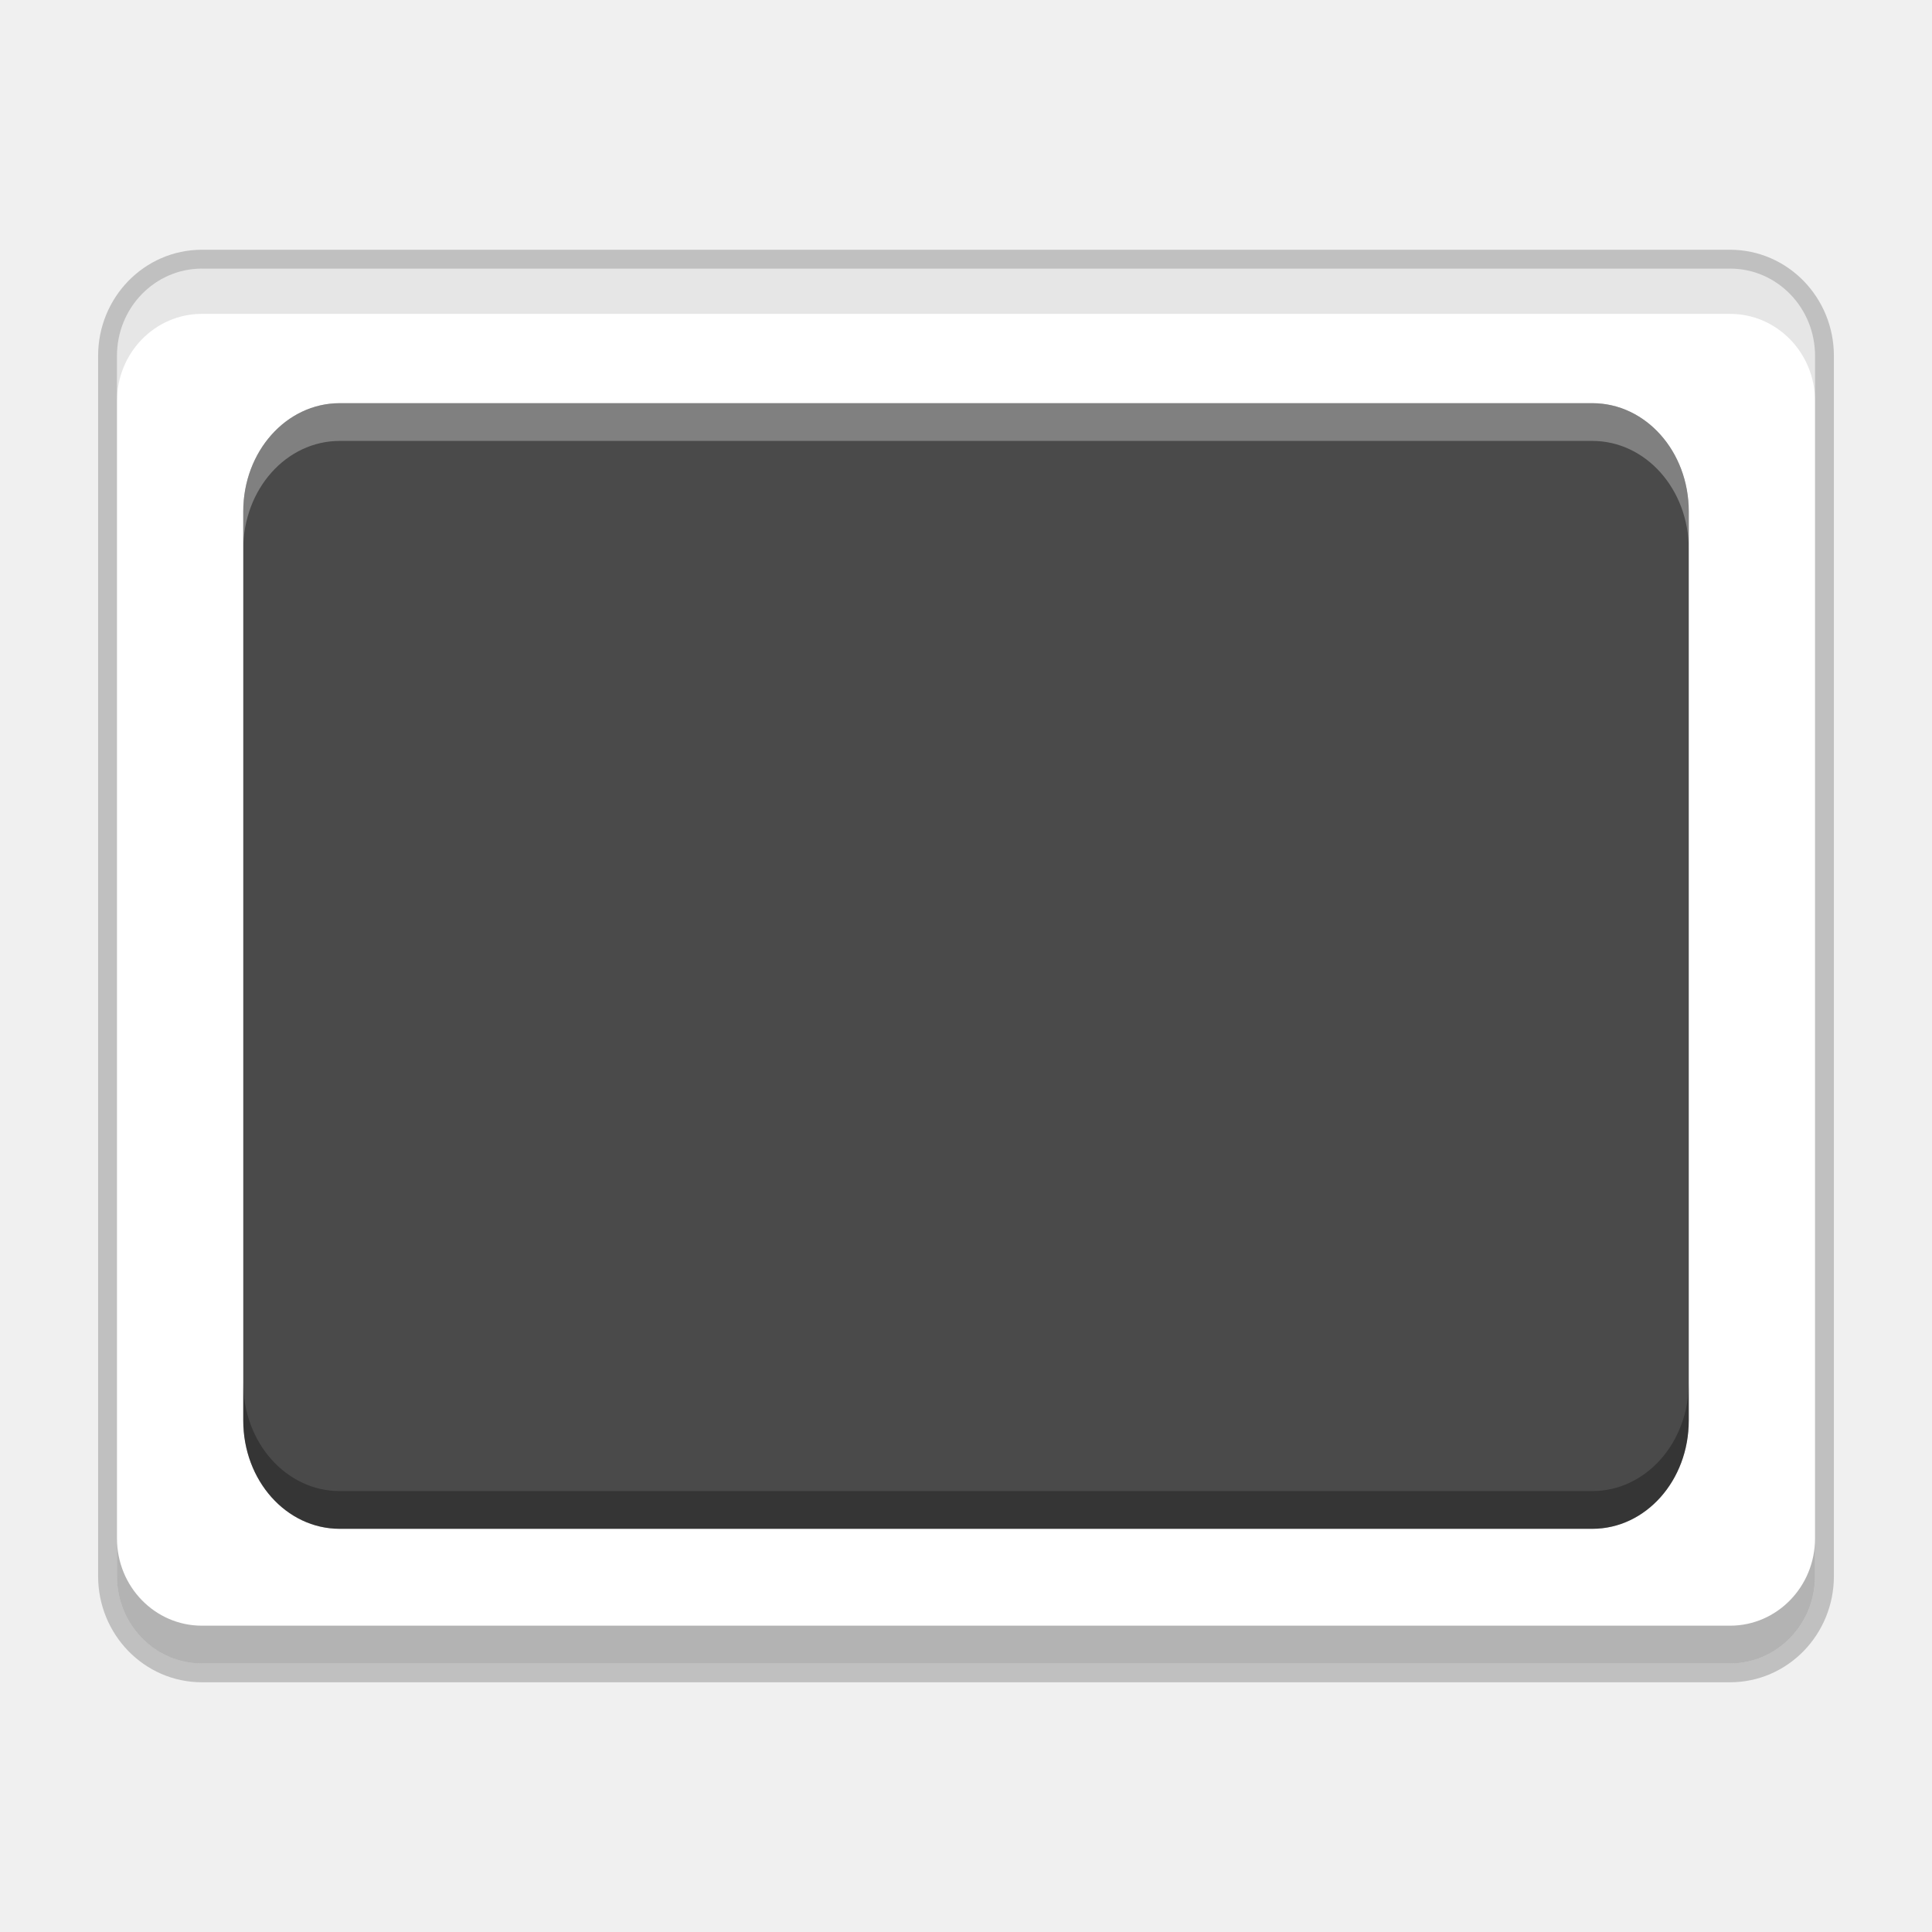
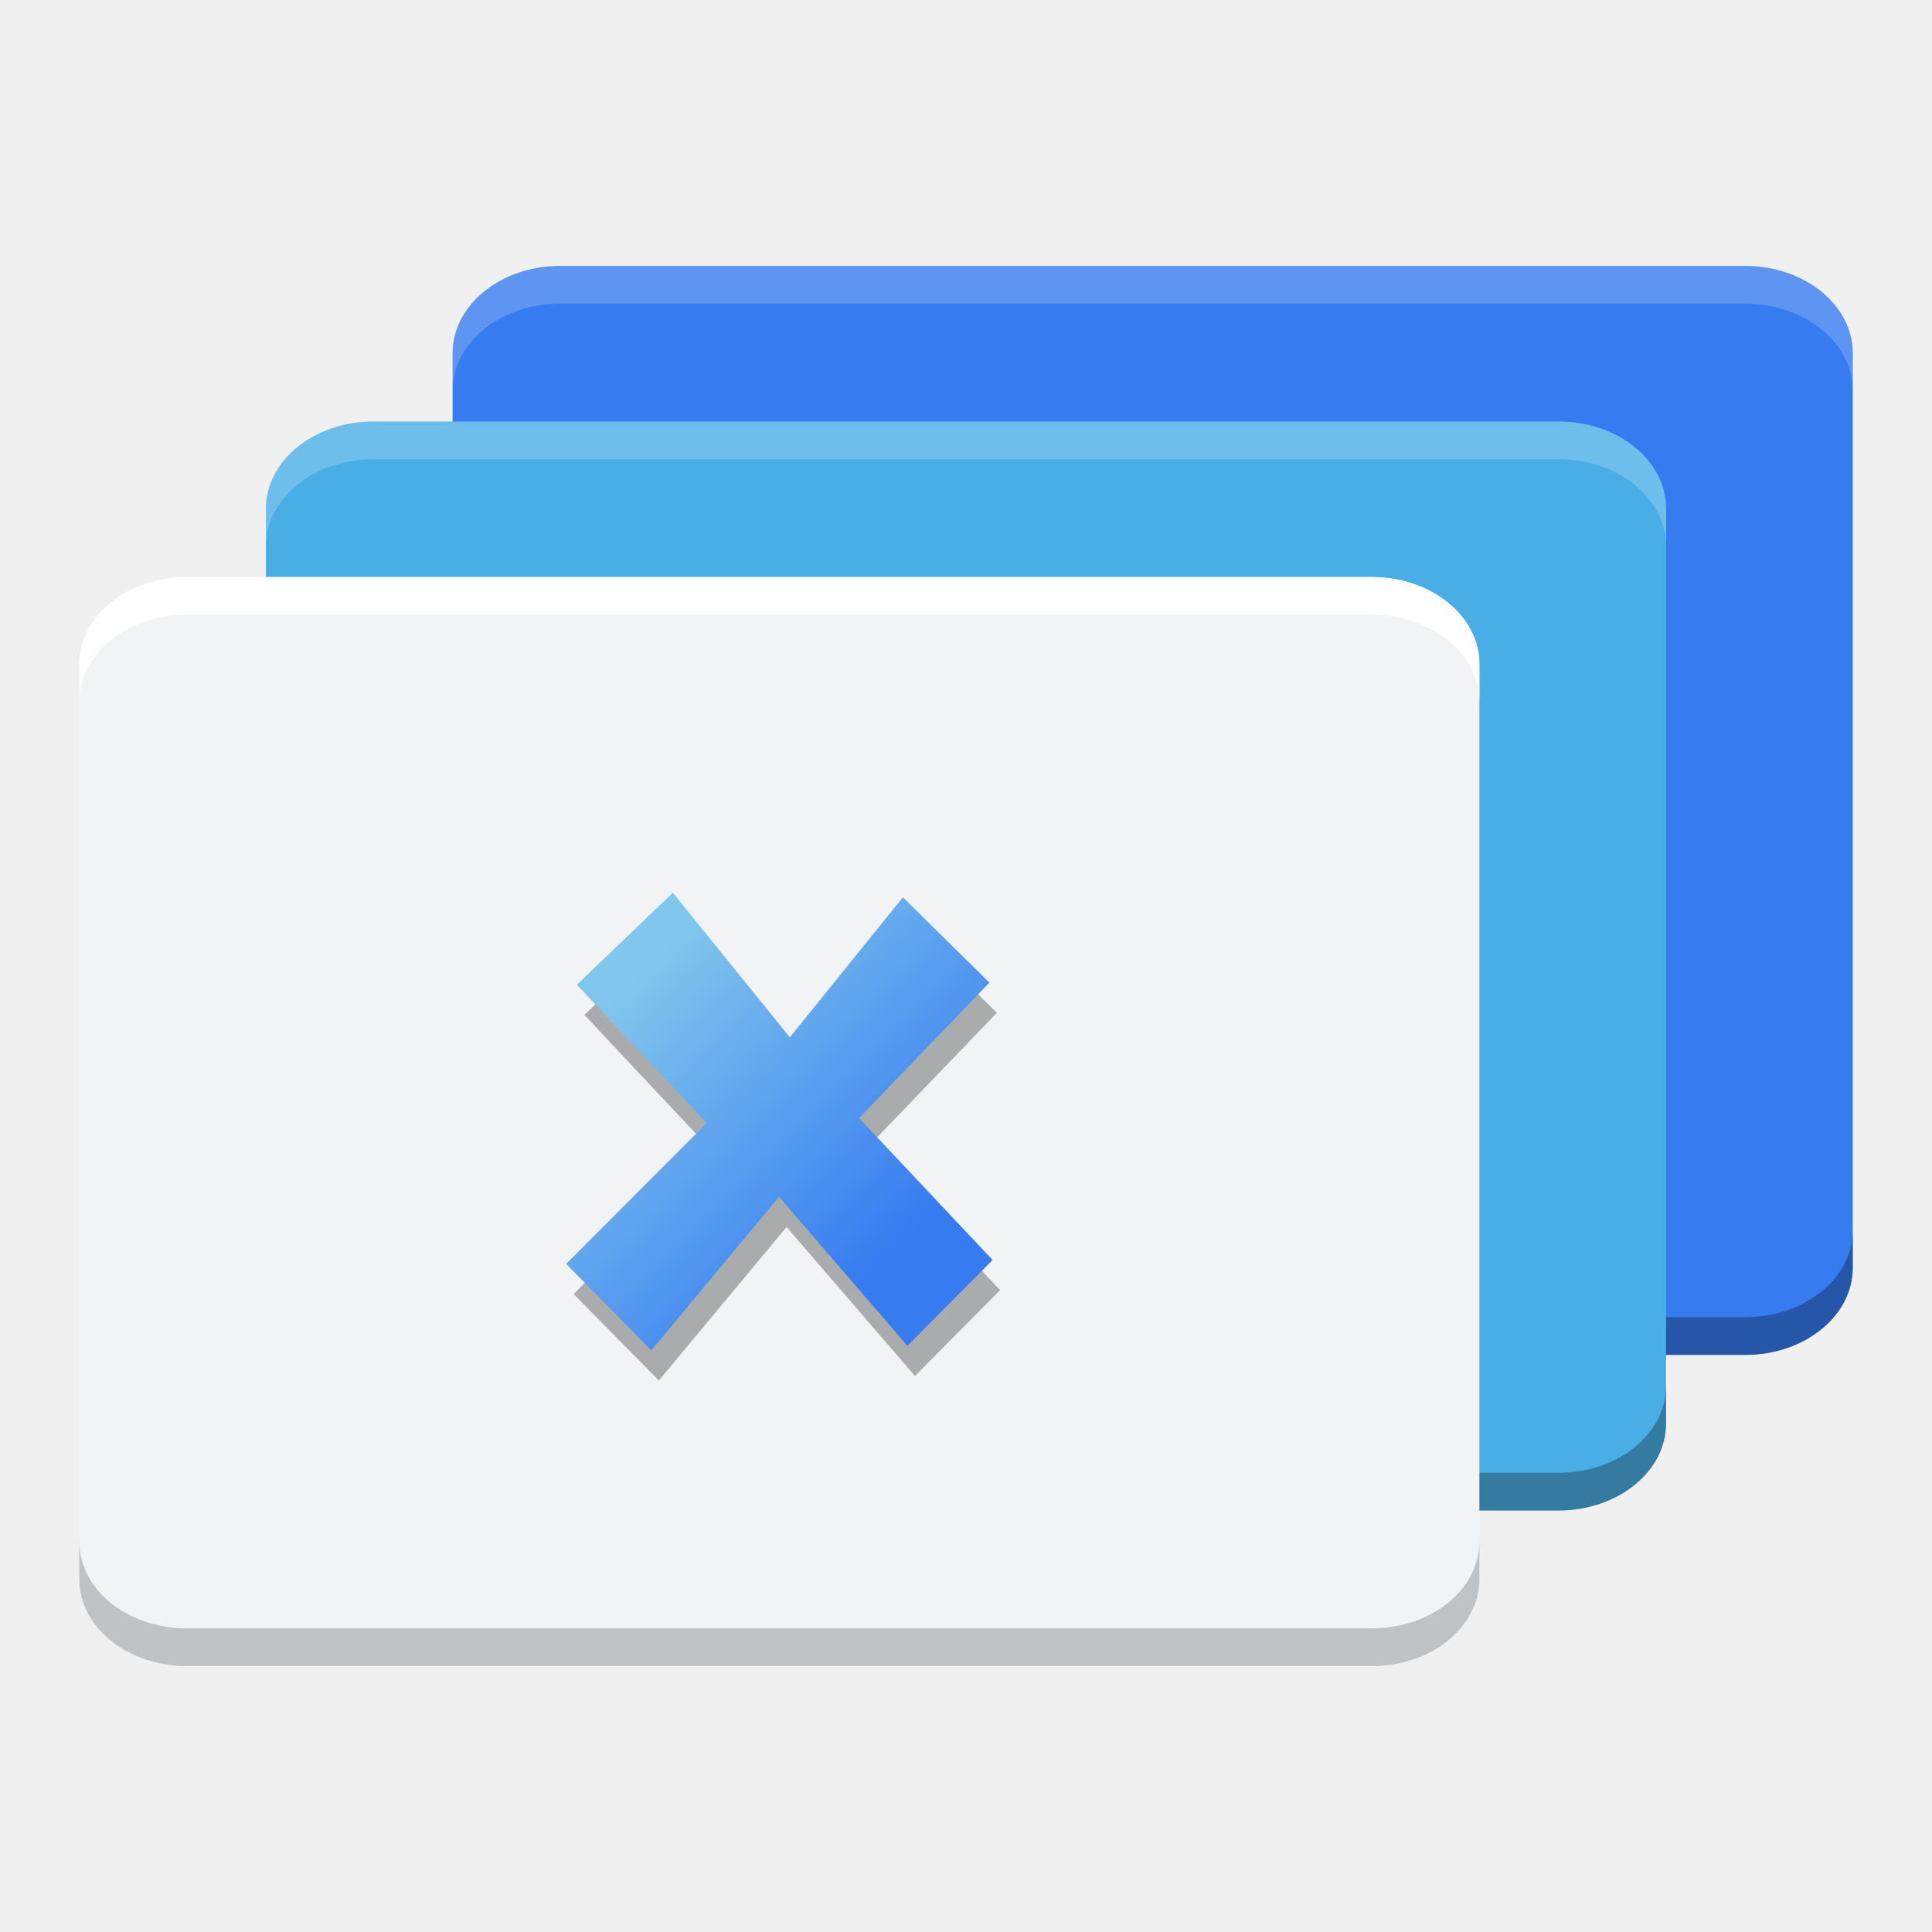
- <svg xmlns="http://www.w3.org/2000/svg" width="512" height="512" version="1.1" viewBox="0 0 384 384">
+ <svg xmlns="http://www.w3.org/2000/svg" enable-background="new" version="1.0" viewBox="0 0 512 512">
  <defs>
-     <clipPath>
-       <rect width="384" height="384" />
-     </clipPath>
-     <clipPath>
-       <rect width="384" height="384" />
-     </clipPath>
+     <linearGradient id="a" x1="42.255" x2="62.021" y1="61.665" y2="81.432" gradientTransform="matrix(3.5664 0 0 3.5664 19.075 38.138)" gradientUnits="userSpaceOnUse">
+       <stop stop-color="#80c6ed" offset="0" />
+       <stop stop-color="#367bf0" offset="1" />
+     </linearGradient>
  </defs>
-   <path d="m360.75 313.28v-242.56c0-9.574-7.557-17.331-16.876-17.331h-303.75c-9.319 0-16.872 7.757-16.872 17.331v242.56c0 9.574 7.553 17.335 16.872 17.335h303.75c9.319 0 16.876-7.761 16.876-17.335z" fill="#fff" opacity=".2" stroke="#000" stroke-width="7.5" />
-   <path d="m360.75 313.28v-242.56c0-9.574-7.557-17.331-16.876-17.331h-303.75c-9.319 0-16.872 7.757-16.872 17.331v242.56c0 9.574 7.553 17.335 16.872 17.335h303.75c9.319 0 16.876-7.761 16.876-17.335z" fill="#fff" stroke-width="1.004" />
-   <path d="m67.512 80.136c-10.61 0-19.163 9.602-19.163 21.513v180.7c0 11.91 8.553 21.513 19.163 21.513h248.98c10.615 0 19.163-9.602 19.163-21.513v-180.7c0-11.91-8.548-21.513-19.163-21.513z" fill="#4a4a4a" stroke-width="1.31" />
-   <g>
-     <path transform="scale(.75)" d="m64.465 366.47v10c0 15.881 11.404 28.684 25.551 28.684h331.97c14.153 0 25.551-12.803 25.551-28.684v-10c0 15.881-11.397 28.684-25.551 28.684h-331.97c-14.147 0-25.551-12.803-25.551-28.684z" fill="#020202" opacity=".3" stroke-width="1.747" />
-     <path transform="scale(.75)" d="m90.016 106.85c-14.147 0-25.551 12.803-25.551 28.684v10c0-15.881 11.404-28.684 25.551-28.684h331.97c14.153 0 25.551 12.803 25.551 28.684v-10c0-15.881-11.397-28.684-25.551-28.684h-331.97z" fill="#fff" opacity=".3" stroke-width="1.747" />
-     <path transform="scale(.75)" d="m31 407.71v10c0 12.765 10.071 23.113 22.496 23.113h405c12.425 0 22.502-10.348 22.502-23.113v-10c0 12.765-10.077 23.113-22.502 23.113h-405c-12.425 0-22.496-10.348-22.496-23.113z" opacity=".3" stroke-width="1.339" />
-     <path transform="scale(.75)" d="m53.496 71.18c-12.425 0-22.496 10.342-22.496 23.107v12c0-12.765 10.071-23.107 22.496-23.107h405c12.425 0 22.502 10.342 22.502 23.107v-12c0-12.765-10.077-23.107-22.502-23.107h-405z" opacity=".1" stroke-width="1.339" />
-   </g>
+   <rect x="119.95" y="70.474" width="371.05" height="288.6" rx="28.543" ry="23.088" enable-background="new" fill="#367bf0" style="paint-order:normal" />
+   <path d="m119.95 325.98v10c0 12.791 12.73 23.088 28.543 23.088h313.97c15.813 0 28.543-10.297 28.543-23.088v-10c0 12.791-12.73 23.088-28.543 23.088h-313.97c-15.813 0-28.543-10.297-28.543-23.088z" enable-background="new" opacity=".3" style="paint-order:normal" />
+   <rect x="70.474" y="111.7" width="371.05" height="288.6" rx="28.543" ry="23.088" enable-background="new" fill="#4aaee6" style="paint-order:normal" />
+   <path d="m70.475 367.21v10c0 12.791 12.728 23.088 28.541 23.088h313.97c15.813 0 28.541-10.297 28.541-23.088v-10c0 12.791-12.728 23.088-28.541 23.088h-313.97c-15.813 0-28.541-10.297-28.541-23.088z" enable-background="new" opacity=".3" style="paint-order:normal" />
+   <rect x="21" y="152.93" width="371.05" height="288.6" rx="28.543" ry="23.088" enable-background="new" fill="#f1f3f5" style="paint-order:normal" />
+   <path d="m49.543 152.93c-15.813 0-28.543 10.297-28.543 23.088v10c0-12.791 12.73-23.088 28.543-23.088h313.97c15.813 0 28.543 10.297 28.543 23.088v-10c0-12.791-12.73-23.088-28.543-23.088h-313.97z" enable-background="new" fill="#fff" style="paint-order:normal" />
+   <path d="m21 408.44v10c0 12.791 12.73 23.086 28.543 23.086h313.97c15.813 0 28.543-10.295 28.543-23.086v-10c0 12.791-12.73 23.086-28.543 23.086h-313.97c-15.813 0-28.543-10.295-28.543-23.086z" enable-background="new" opacity=".2" style="paint-order:normal" />
+   <path d="m99.016 111.7c-15.813 0-28.541 10.297-28.541 23.088v10c0-12.791 12.728-23.088 28.541-23.088h313.97c15.813 0 28.541 10.297 28.541 23.088v-10c0-12.791-12.728-23.088-28.541-23.088h-313.97z" enable-background="new" fill="#fff" opacity=".2" style="paint-order:normal" />
+   <path d="m148.49 70.475c-15.813 0-28.543 10.295-28.543 23.086v10c0-12.791 12.73-23.086 28.543-23.086h313.97c15.813 0 28.543 10.295 28.543 23.086v-10c0-12.791-12.73-23.086-28.543-23.086h-313.97z" enable-background="new" fill="#fff" opacity=".2" style="paint-order:normal" />
+   <path d="m264.19 268.4-34.536 35.903 35.391 37.613-22.568 22.739-34.023-39.494-33.852 40.691-22.568-22.91 37.25-37.313-34.406-36.667 25.436-24.39 30.995 38.338 29.97-37.121z" enable-background="new" fill-rule="evenodd" opacity=".3" />
+   <path d="m262.19 260.4-34.536 35.903 35.391 37.613-22.568 22.739-34.023-39.494-33.852 40.691-22.568-22.91 37.25-37.313-34.406-36.667 25.436-24.39 30.995 38.338 29.97-37.121z" enable-background="new" fill="url(#a)" fill-rule="evenodd" />
</svg>
